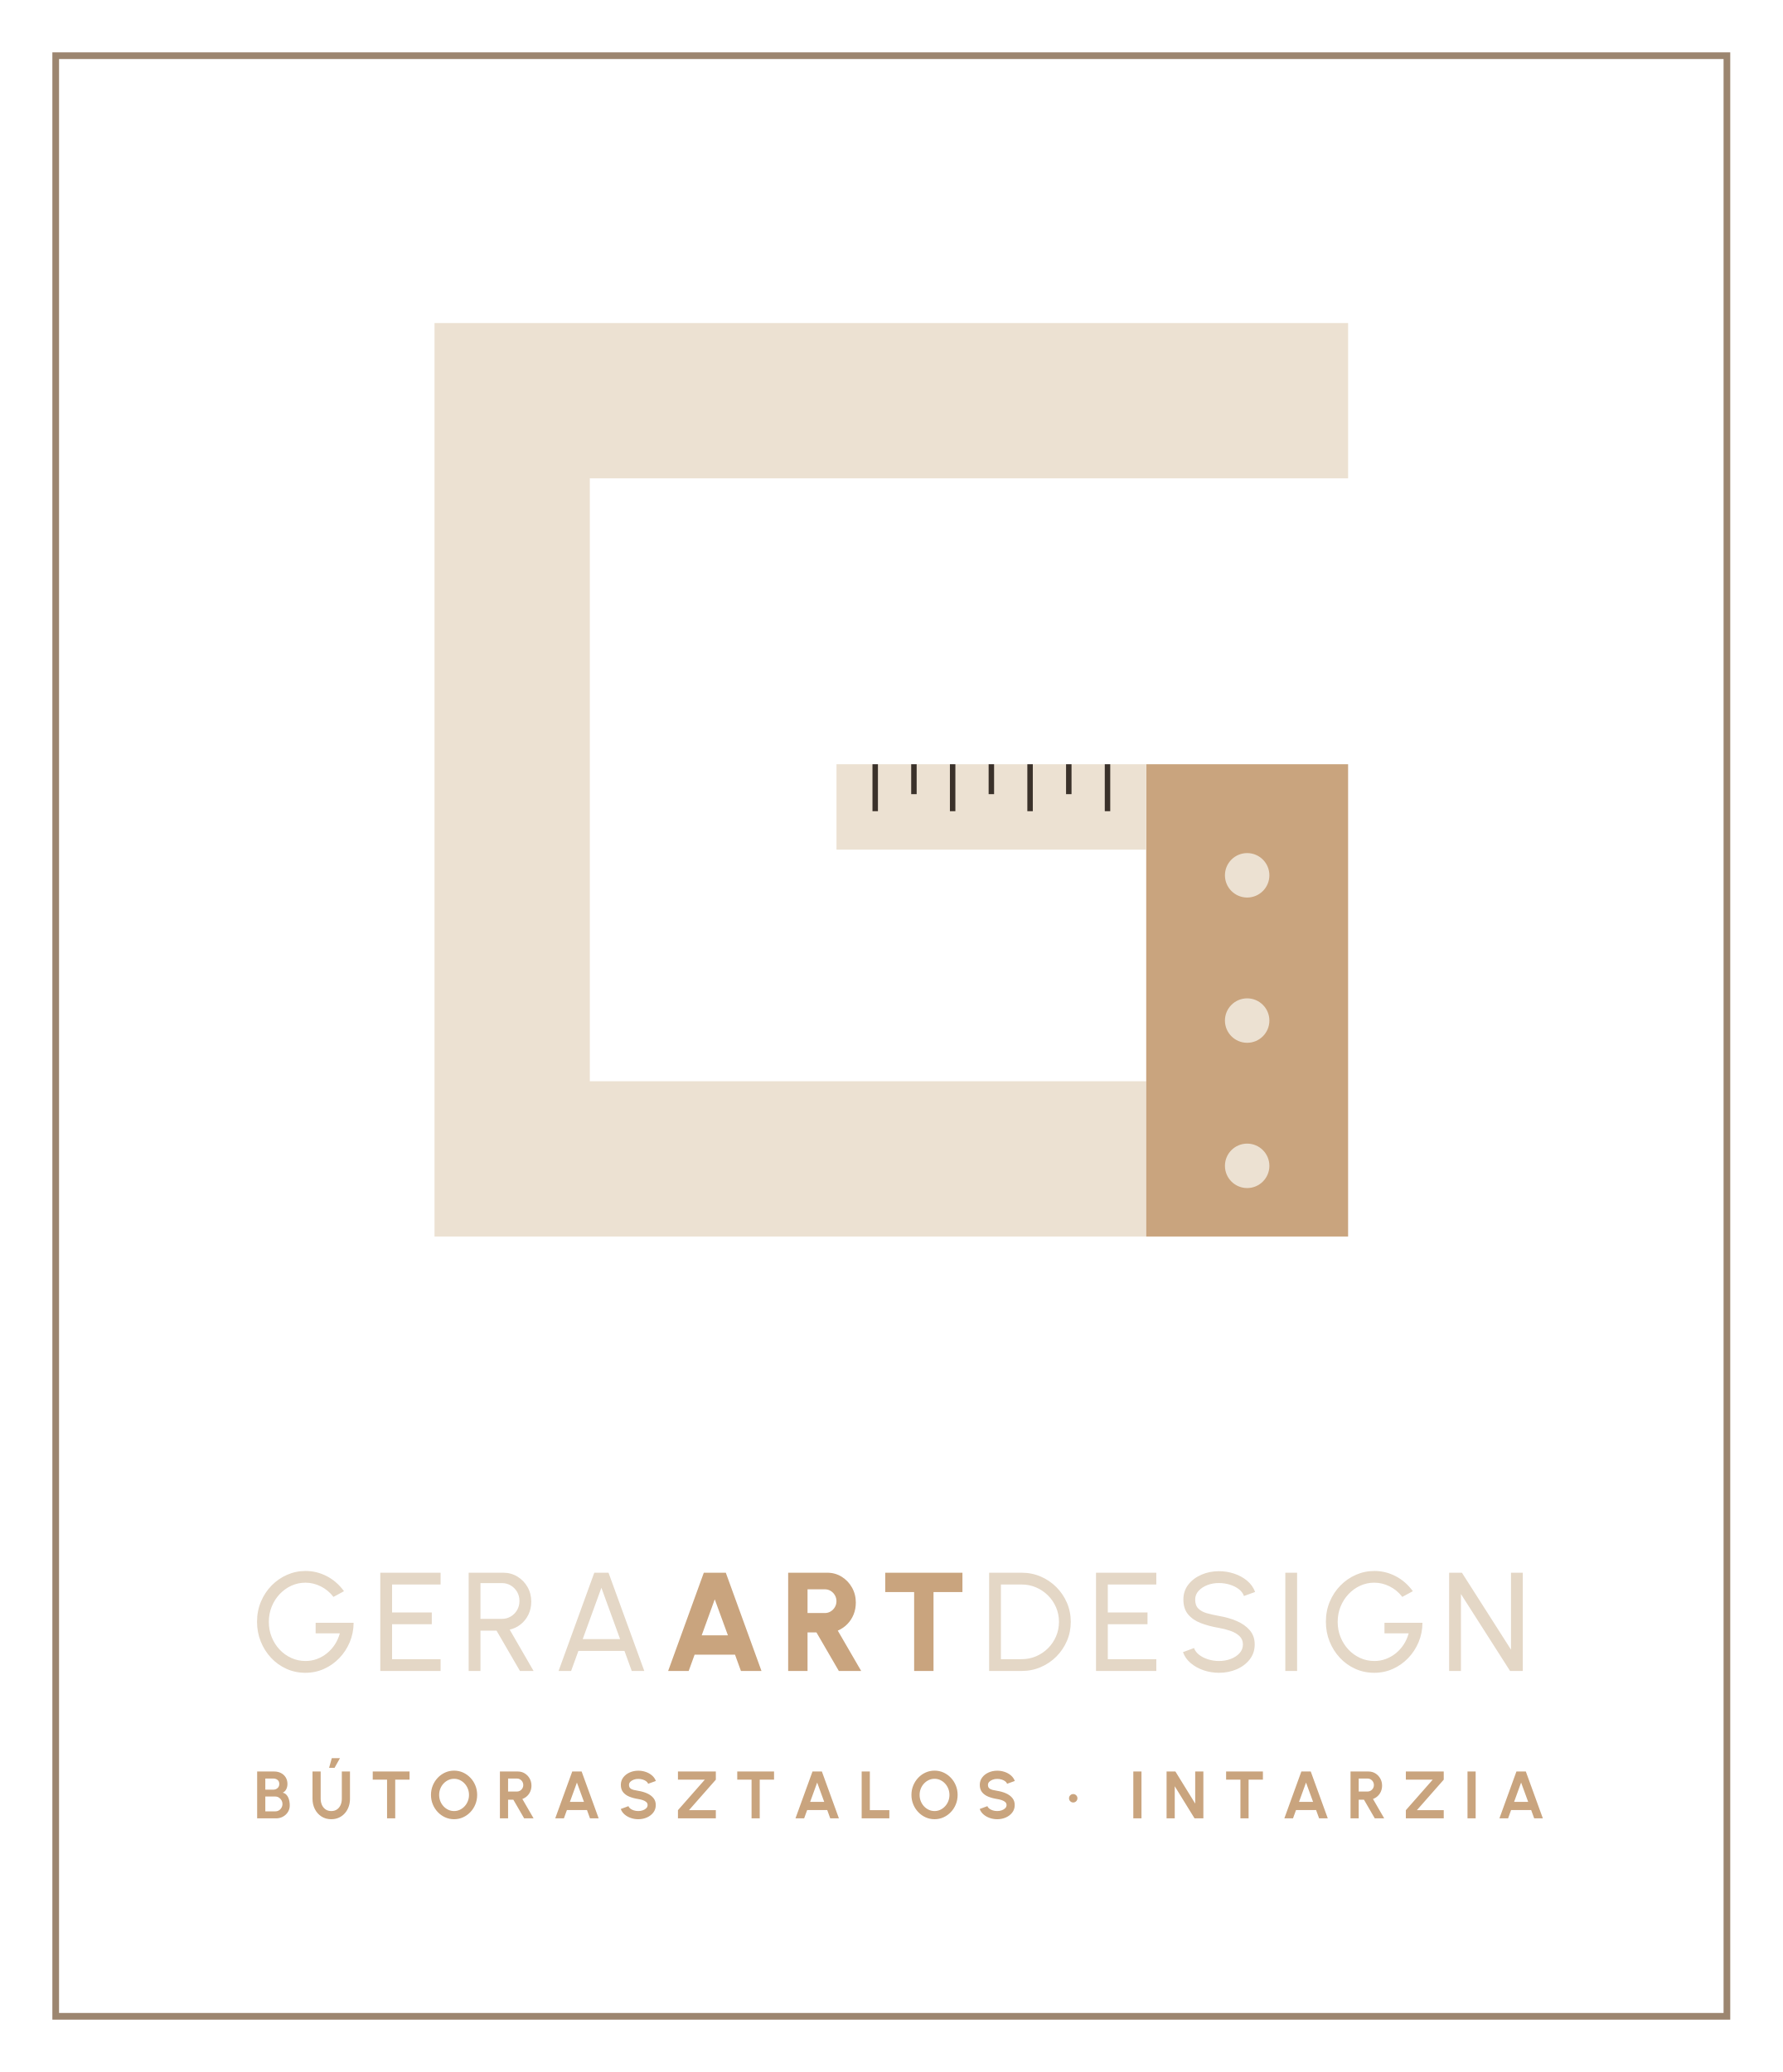
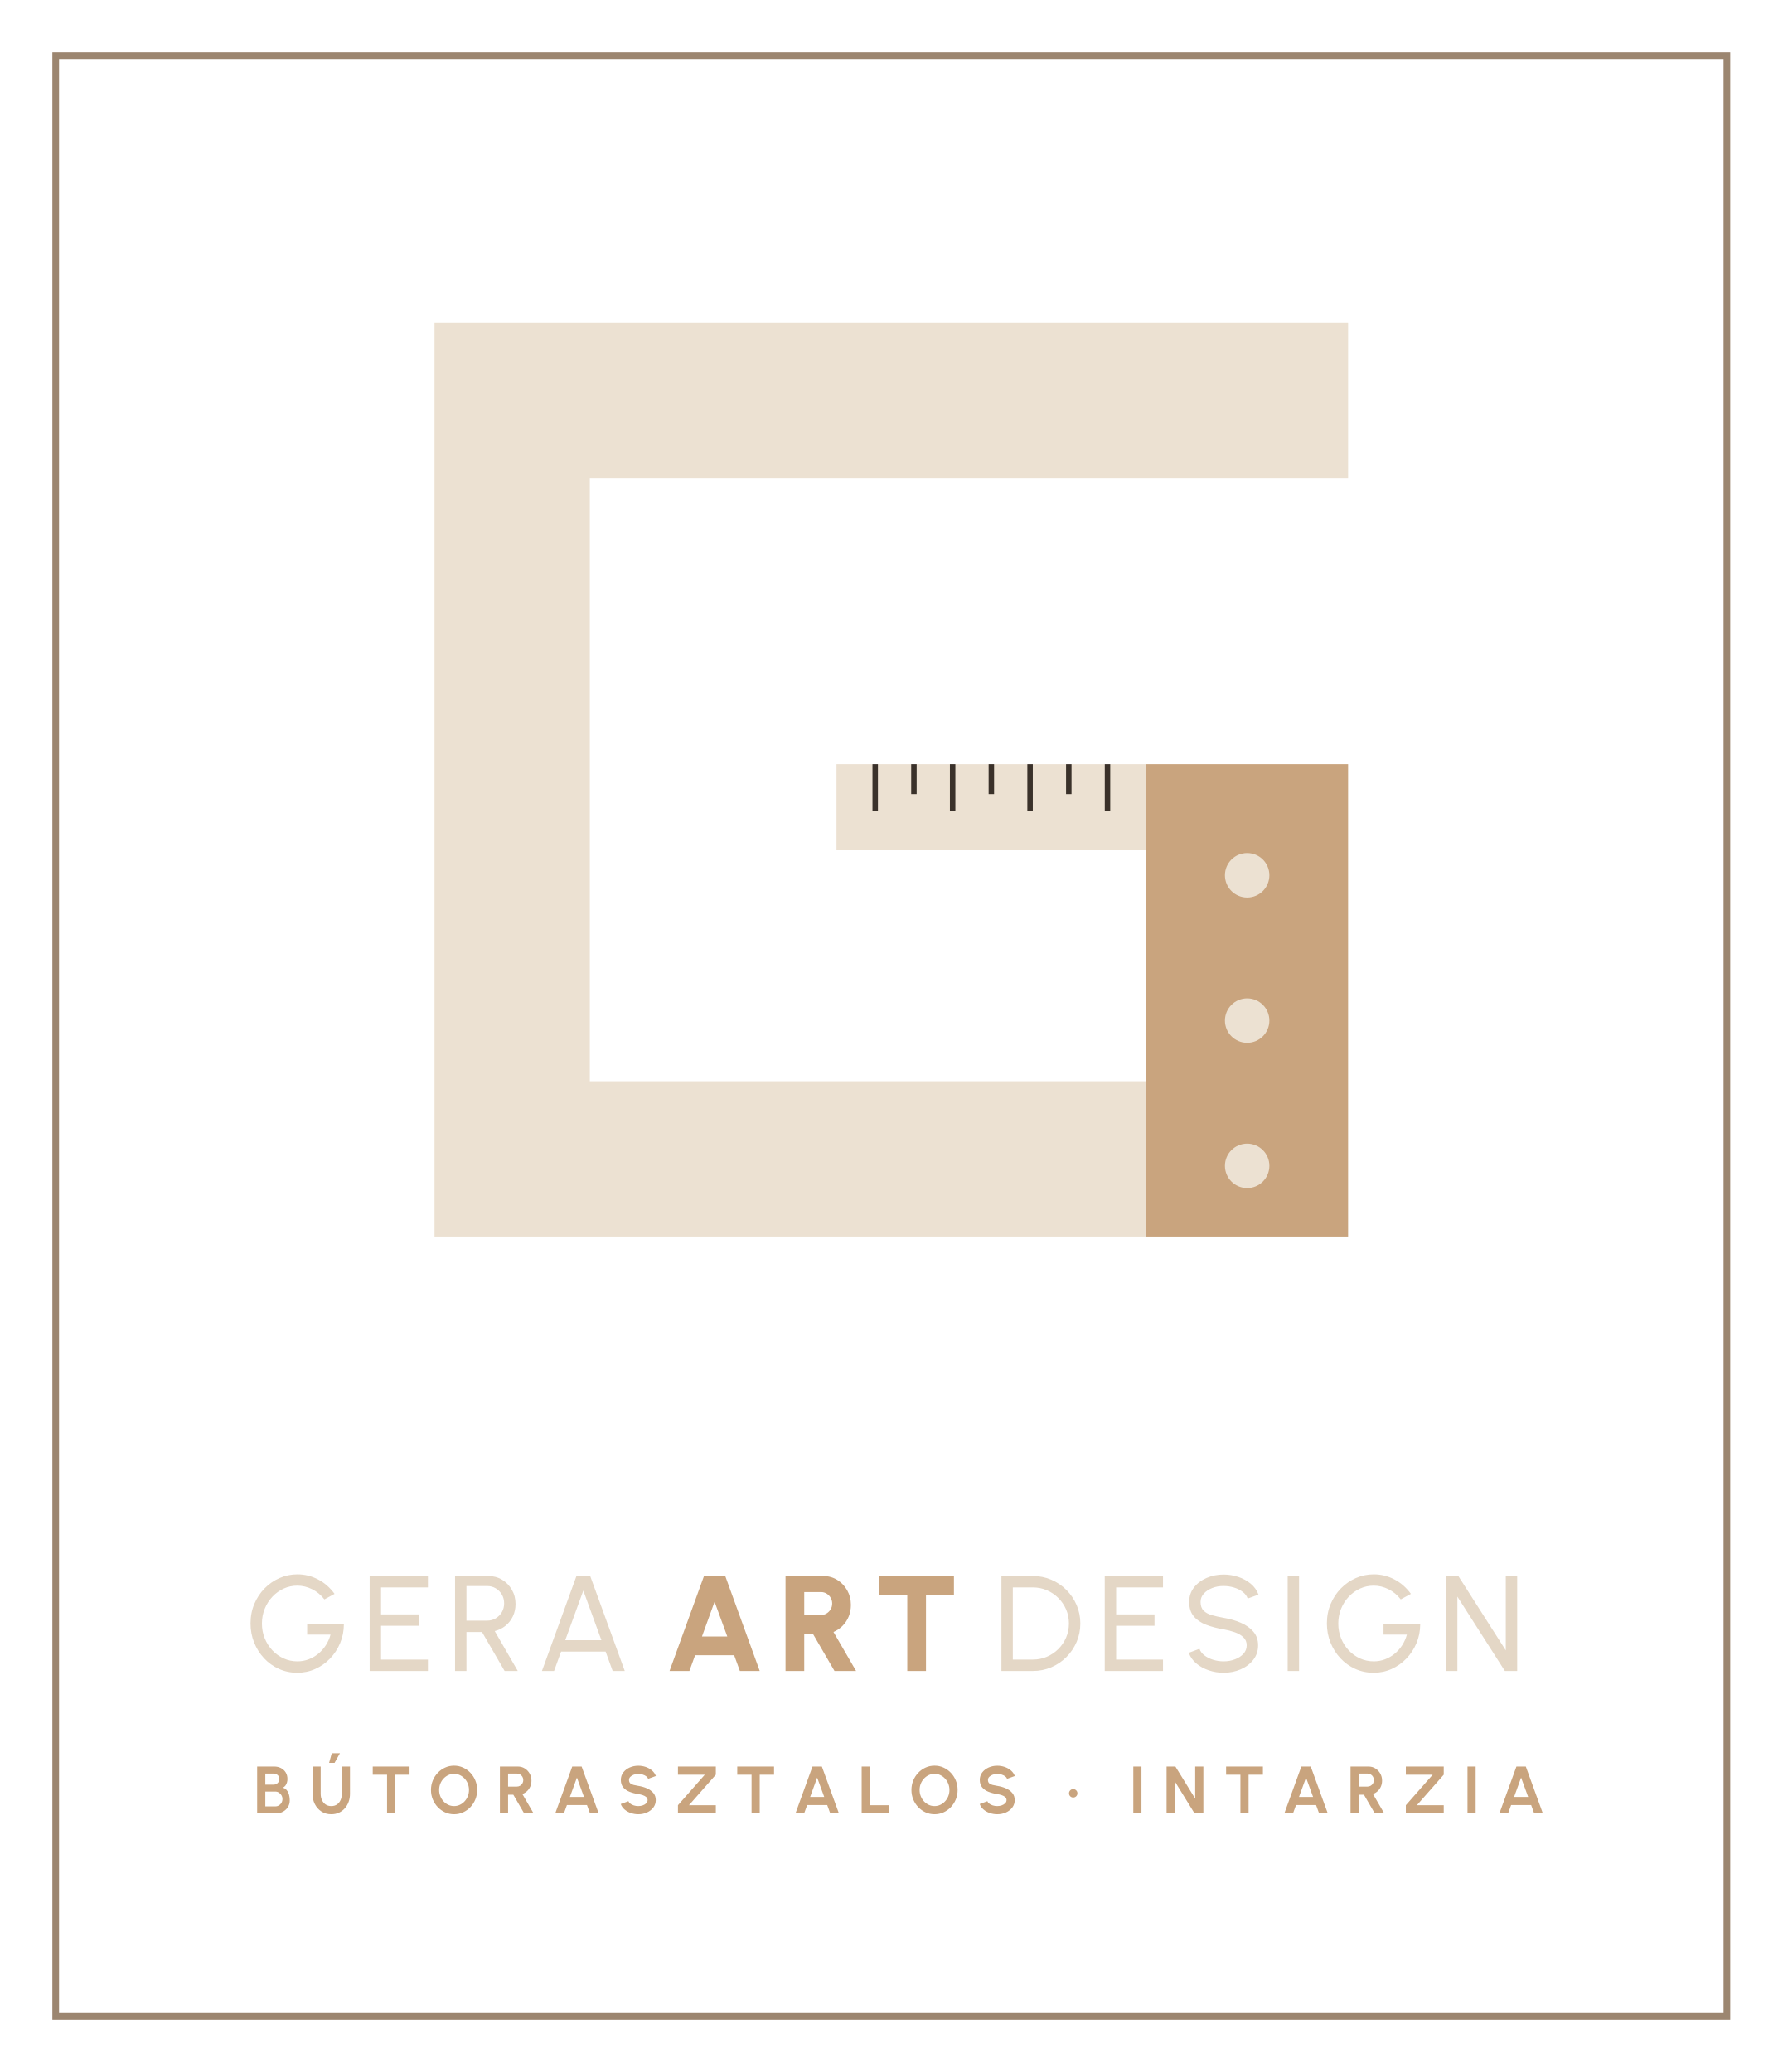
<svg xmlns="http://www.w3.org/2000/svg" viewBox="0 0 320 372" width="320" height="372">
  <rect x="10" y="10" width="300" height="352" fill="none" stroke="#9C8670" stroke-width="1.2" />
  <path d="M242 71.94H91.94V208.06H205.76" fill="none" stroke="#ECE1D2" stroke-width="27.88" />
  <rect x="205.76" y="137.21" width="36.24" height="84.79" fill="#C9A47E" />
  <circle cx="223.88" cy="157.15" r="3.99" fill="#ECE1D2" />
  <circle cx="223.88" cy="183.23" r="3.99" fill="#ECE1D2" />
  <circle cx="223.88" cy="209.31" r="3.99" fill="#ECE1D2" />
  <rect x="150.16" y="137.21" width="55.6" height="15.33" fill="#ECE1D2" />
  <path d="M157.11 137.21v8.43" stroke="#3A312A" stroke-width="0.98" />
  <path d="M164.06 137.21v5.37" stroke="#3A312A" stroke-width="0.98" />
  <path d="M171.01 137.21v8.43" stroke="#3A312A" stroke-width="0.98" />
  <path d="M177.96 137.21v5.37" stroke="#3A312A" stroke-width="0.98" />
  <path d="M184.91 137.21v8.43" stroke="#3A312A" stroke-width="0.98" />
  <path d="M191.86 137.21v5.37" stroke="#3A312A" stroke-width="0.98" />
  <path d="M198.81 137.21v8.43" stroke="#3A312A" stroke-width="0.98" />
-   <path d="M54.821 300.328Q53 300.328 51.419 299.615Q49.837 298.902 48.655 297.635Q47.473 296.369 46.808 294.711Q46.142 293.053 46.142 291.165Q46.142 289.22 46.84 287.557Q47.539 285.894 48.754 284.657Q49.969 283.42 51.538 282.734Q53.106 282.047 54.855 282.047Q56.851 282.047 58.655 282.977Q60.46 283.907 61.751 285.676L59.861 286.701Q58.895 285.457 57.565 284.803Q56.236 284.149 54.836 284.149Q53.496 284.149 52.307 284.691Q51.119 285.232 50.207 286.2Q49.296 287.167 48.777 288.443Q48.259 289.72 48.259 291.199Q48.259 292.651 48.773 293.923Q49.287 295.194 50.191 296.158Q51.095 297.122 52.291 297.666Q53.487 298.211 54.851 298.211Q55.929 298.211 56.908 297.845Q57.887 297.48 58.709 296.812Q59.531 296.143 60.119 295.236Q60.707 294.329 61.004 293.245H56.661V291.352H63.479Q63.466 293.205 62.783 294.831Q62.1 296.456 60.908 297.693Q59.716 298.93 58.16 299.629Q56.605 300.328 54.821 300.328ZM68.267 300.0V282.36H79.09V284.477H70.384V289.492H77.512V291.609H70.384V297.883H79.09V300.0ZM84.13 300.0V282.36H90.325Q91.742 282.36 92.883 283.055Q94.024 283.749 94.695 284.926Q95.366 286.102 95.366 287.555Q95.366 288.825 94.863 289.869Q94.36 290.913 93.484 291.616Q92.608 292.319 91.497 292.585L95.784 300.0H93.337L89.137 292.761H86.247V300.0ZM86.247 290.644H90.121Q90.978 290.644 91.69 290.22Q92.402 289.795 92.826 289.07Q93.249 288.346 93.249 287.434Q93.249 286.523 92.826 285.798Q92.402 285.073 91.69 284.649Q90.978 284.224 90.121 284.224H86.247ZM106.682 282.36H109.236L115.657 300.0H113.407L112.098 296.396H103.83L102.521 300.0H100.271ZM104.603 294.28H111.315L107.957 285.065Z" fill="#E4D7C6" />
-   <path d="M126.342 282.36H130.29L136.695 300.0H133.007L131.945 297.077H124.689L123.626 300.0H119.939ZM125.963 293.599H130.668L128.305 287.141ZM141.485 300.0V282.36H148.487Q149.93 282.36 151.096 283.084Q152.262 283.809 152.946 285.028Q153.63 286.247 153.63 287.717Q153.63 288.876 153.229 289.864Q152.829 290.853 152.097 291.594Q151.366 292.336 150.391 292.755L154.593 300.0H150.581L146.56 293.076H144.962V300.0ZM144.962 289.598H148.079Q148.647 289.598 149.117 289.31Q149.586 289.021 149.869 288.539Q150.153 288.057 150.153 287.468Q150.153 286.88 149.869 286.398Q149.586 285.915 149.117 285.627Q148.647 285.338 148.079 285.338H144.962ZM172.768 282.36V285.838H167.577V300.0H164.099V285.838H158.91V282.36Z" fill="#C9A47E" />
-   <path d="M177.558 300.0V282.36H183.394Q185.221 282.36 186.82 283.047Q188.419 283.734 189.63 284.95Q190.84 286.165 191.527 287.759Q192.214 289.353 192.214 291.18Q192.214 293.007 191.527 294.601Q190.84 296.195 189.63 297.411Q188.419 298.627 186.82 299.313Q185.221 300.0 183.394 300.0ZM179.675 297.883H183.394Q184.778 297.883 185.992 297.363Q187.206 296.842 188.13 295.921Q189.054 294.999 189.575 293.784Q190.097 292.569 190.097 291.18Q190.097 289.791 189.575 288.577Q189.054 287.364 188.126 286.441Q187.198 285.518 185.989 284.998Q184.78 284.477 183.394 284.477H179.675ZM196.747 300.0V282.36H207.571V284.477H198.864V289.492H205.992V291.609H198.864V297.883H207.571V300.0ZM218.822 300.328Q217.398 300.328 216.074 299.881Q214.749 299.435 213.76 298.603Q212.77 297.772 212.358 296.621L214.342 295.882Q214.593 296.591 215.277 297.113Q215.961 297.635 216.894 297.923Q217.827 298.211 218.822 298.211Q219.953 298.211 220.932 297.84Q221.912 297.468 222.515 296.802Q223.118 296.136 223.118 295.235Q223.118 294.321 222.491 293.73Q221.864 293.14 220.878 292.797Q219.892 292.454 218.822 292.27Q217.001 291.961 215.555 291.403Q214.11 290.845 213.271 289.832Q212.431 288.82 212.431 287.177Q212.431 285.631 213.322 284.488Q214.213 283.346 215.671 282.715Q217.129 282.085 218.822 282.085Q220.216 282.085 221.536 282.521Q222.856 282.957 223.861 283.789Q224.866 284.621 225.307 285.817L223.303 286.541Q223.052 285.822 222.368 285.301Q221.684 284.78 220.756 284.498Q219.829 284.216 218.822 284.216Q217.707 284.204 216.733 284.581Q215.758 284.959 215.153 285.625Q214.548 286.291 214.548 287.177Q214.548 288.232 215.112 288.794Q215.677 289.357 216.645 289.631Q217.613 289.904 218.822 290.122Q220.533 290.407 221.995 291.03Q223.457 291.654 224.346 292.689Q225.234 293.724 225.234 295.235Q225.234 296.771 224.345 297.919Q223.455 299.066 221.998 299.697Q220.541 300.328 218.822 300.328ZM230.729 300.0V282.36H232.846V300.0ZM246.691 300.328Q244.87 300.328 243.288 299.615Q241.707 298.902 240.525 297.635Q239.343 296.369 238.677 294.711Q238.012 293.053 238.012 291.165Q238.012 289.22 238.71 287.557Q239.409 285.894 240.624 284.657Q241.839 283.42 243.407 282.734Q244.976 282.047 246.725 282.047Q248.72 282.047 250.525 282.977Q252.33 283.907 253.621 285.676L251.73 286.701Q250.764 285.457 249.435 284.803Q248.106 284.149 246.705 284.149Q245.365 284.149 244.177 284.691Q242.988 285.232 242.077 286.2Q241.166 287.167 240.647 288.443Q240.128 289.72 240.128 291.199Q240.128 292.651 240.643 293.923Q241.157 295.194 242.061 296.158Q242.965 297.122 244.161 297.666Q245.357 298.211 246.72 298.211Q247.799 298.211 248.778 297.845Q249.756 297.48 250.579 296.812Q251.401 296.143 251.989 295.236Q252.577 294.329 252.874 293.245H248.53V291.352H255.349Q255.335 293.205 254.652 294.831Q253.969 296.456 252.777 297.693Q251.586 298.93 250.03 299.629Q248.474 300.328 246.691 300.328ZM260.137 300.0V282.36H262.431L271.242 296.175V282.36H273.359V300.0H271.075L262.254 286.185V300.0Z" fill="#E4D7C6" />
-   <path d="M46.163 326.46V318.049H49.227Q49.89 318.049 50.429 318.322Q50.968 318.595 51.285 319.102Q51.601 319.608 51.601 320.303Q51.601 320.609 51.51 320.921Q51.419 321.232 51.232 321.481Q51.045 321.73 50.751 321.849Q51.143 321.945 51.39 322.2Q51.637 322.455 51.774 322.792Q51.911 323.129 51.963 323.482Q52.015 323.834 52.015 324.137Q52.015 324.799 51.684 325.324Q51.353 325.849 50.797 326.154Q50.242 326.46 49.568 326.46ZM47.628 325.205H49.42Q49.776 325.205 50.067 325.029Q50.359 324.854 50.533 324.547Q50.707 324.24 50.707 323.851Q50.707 323.516 50.533 323.216Q50.359 322.916 50.067 322.73Q49.776 322.543 49.42 322.543H47.628ZM47.628 321.308H49.061Q49.503 321.308 49.82 321.031Q50.136 320.754 50.136 320.293Q50.136 319.807 49.82 319.559Q49.503 319.312 49.061 319.312H47.628ZM59.466 326.616Q58.457 326.616 57.699 326.123Q56.941 325.631 56.52 324.799Q56.099 323.966 56.099 322.951V318.049H57.565V322.951Q57.565 323.552 57.789 324.053Q58.012 324.553 58.438 324.851Q58.863 325.15 59.466 325.15Q60.08 325.15 60.502 324.852Q60.925 324.555 61.142 324.054Q61.36 323.554 61.36 322.951V318.049H62.826V322.951Q62.826 323.714 62.587 324.378Q62.348 325.042 61.903 325.546Q61.458 326.051 60.841 326.333Q60.223 326.616 59.466 326.616ZM59.079 317.388 59.559 315.658H61.025L60.057 317.388ZM73.518 318.049V319.515H70.947V326.46H69.481V319.515H66.912V318.049ZM81.51 326.616Q80.657 326.616 79.906 326.276Q79.155 325.937 78.585 325.336Q78.014 324.735 77.69 323.945Q77.365 323.155 77.365 322.254Q77.365 321.353 77.69 320.563Q78.014 319.773 78.585 319.173Q79.155 318.572 79.906 318.232Q80.657 317.893 81.51 317.893Q82.369 317.893 83.12 318.232Q83.871 318.572 84.442 319.173Q85.013 319.773 85.334 320.563Q85.655 321.353 85.655 322.254Q85.655 323.155 85.334 323.945Q85.013 324.735 84.442 325.336Q83.871 325.937 83.12 326.276Q82.369 326.616 81.51 326.616ZM81.51 325.15Q82.064 325.15 82.549 324.921Q83.033 324.693 83.403 324.294Q83.773 323.895 83.981 323.372Q84.19 322.848 84.19 322.254Q84.19 321.658 83.98 321.134Q83.771 320.609 83.401 320.212Q83.031 319.814 82.547 319.586Q82.062 319.359 81.51 319.359Q80.956 319.359 80.472 319.587Q79.987 319.816 79.617 320.215Q79.248 320.613 79.039 321.137Q78.831 321.661 78.831 322.254Q78.831 322.852 79.04 323.376Q79.25 323.899 79.62 324.298Q79.989 324.697 80.474 324.923Q80.958 325.15 81.51 325.15ZM89.74 326.46V318.049H92.965Q93.649 318.049 94.202 318.39Q94.754 318.731 95.078 319.307Q95.403 319.882 95.403 320.58Q95.403 321.148 95.197 321.628Q94.992 322.107 94.623 322.455Q94.253 322.803 93.769 322.981L95.785 326.46H94.093L92.151 323.114H91.206V326.46ZM91.206 321.648H92.799Q93.111 321.648 93.369 321.491Q93.627 321.334 93.782 321.07Q93.937 320.806 93.937 320.48Q93.937 320.154 93.782 319.889Q93.627 319.625 93.369 319.468Q93.111 319.312 92.799 319.312H91.206ZM102.724 318.049H104.41L107.466 326.46H105.911L105.37 324.97H101.767L101.226 326.46H99.671ZM102.304 323.504H104.831L103.563 320.035ZM114.581 326.616Q113.884 326.616 113.243 326.396Q112.602 326.176 112.121 325.764Q111.641 325.352 111.433 324.78L112.81 324.271Q112.895 324.514 113.153 324.713Q113.41 324.912 113.782 325.031Q114.154 325.15 114.581 325.15Q115.017 325.15 115.398 325.014Q115.78 324.879 116.016 324.637Q116.252 324.395 116.252 324.071Q116.252 323.741 116.006 323.526Q115.76 323.311 115.375 323.185Q114.991 323.058 114.581 322.994Q113.687 322.855 112.977 322.568Q112.268 322.28 111.858 321.767Q111.448 321.255 111.448 320.449Q111.448 319.683 111.884 319.111Q112.32 318.539 113.035 318.221Q113.75 317.904 114.581 317.904Q115.271 317.904 115.913 318.121Q116.555 318.339 117.039 318.753Q117.522 319.167 117.733 319.751L116.352 320.251Q116.266 320.005 116.009 319.808Q115.751 319.611 115.38 319.495Q115.009 319.379 114.581 319.379Q114.154 319.373 113.774 319.512Q113.394 319.65 113.154 319.892Q112.914 320.134 112.914 320.449Q112.914 320.849 113.139 321.054Q113.363 321.26 113.741 321.353Q114.118 321.446 114.581 321.521Q115.425 321.652 116.139 321.965Q116.853 322.278 117.286 322.798Q117.718 323.319 117.718 324.071Q117.718 324.835 117.284 325.407Q116.849 325.98 116.136 326.298Q115.423 326.616 114.581 326.616ZM121.7 326.46V324.994L126.522 319.515H121.7V318.049H128.5V319.515L123.678 324.994H128.5V326.46ZM138.951 318.049V319.515H136.38V326.46H134.914V319.515H132.345V318.049ZM145.852 318.049H147.537L150.593 326.46H149.038L148.497 324.97H144.894L144.353 326.46H142.798ZM145.431 323.504H147.958L146.691 320.035ZM154.68 326.46V318.049H156.146V324.994H159.646V326.46ZM167.759 326.616Q166.906 326.616 166.155 326.276Q165.404 325.937 164.833 325.336Q164.262 324.735 163.938 323.945Q163.613 323.155 163.613 322.254Q163.613 321.353 163.938 320.563Q164.262 319.773 164.833 319.173Q165.404 318.572 166.155 318.232Q166.906 317.893 167.759 317.893Q168.618 317.893 169.369 318.232Q170.119 318.572 170.69 319.173Q171.261 319.773 171.582 320.563Q171.904 321.353 171.904 322.254Q171.904 323.155 171.582 323.945Q171.261 324.735 170.69 325.336Q170.119 325.937 169.369 326.276Q168.618 326.616 167.759 326.616ZM167.759 325.15Q168.313 325.15 168.797 324.921Q169.282 324.693 169.651 324.294Q170.021 323.895 170.229 323.372Q170.438 322.848 170.438 322.254Q170.438 321.658 170.228 321.134Q170.019 320.609 169.649 320.212Q169.28 319.814 168.795 319.586Q168.311 319.359 167.759 319.359Q167.204 319.359 166.72 319.587Q166.235 319.816 165.866 320.215Q165.496 320.613 165.288 321.137Q165.079 321.661 165.079 322.254Q165.079 322.852 165.289 323.376Q165.498 323.899 165.868 324.298Q166.238 324.697 166.722 324.923Q167.206 325.15 167.759 325.15ZM179.016 326.616Q178.32 326.616 177.678 326.396Q177.037 326.176 176.557 325.764Q176.076 325.352 175.869 324.78L177.245 324.271Q177.33 324.514 177.588 324.713Q177.846 324.912 178.218 325.031Q178.59 325.15 179.016 325.15Q179.452 325.15 179.834 325.014Q180.215 324.879 180.451 324.637Q180.687 324.395 180.687 324.071Q180.687 323.741 180.441 323.526Q180.195 323.311 179.811 323.185Q179.426 323.058 179.016 322.994Q178.122 322.855 177.413 322.568Q176.704 322.28 176.293 321.767Q175.883 321.255 175.883 320.449Q175.883 319.683 176.319 319.111Q176.756 318.539 177.471 318.221Q178.186 317.904 179.016 317.904Q179.706 317.904 180.348 318.121Q180.991 318.339 181.474 318.753Q181.958 319.167 182.168 319.751L180.787 320.251Q180.702 320.005 180.444 319.808Q180.186 319.611 179.815 319.495Q179.444 319.379 179.016 319.379Q178.59 319.373 178.21 319.512Q177.829 319.65 177.589 319.892Q177.349 320.134 177.349 320.449Q177.349 320.849 177.574 321.054Q177.799 321.26 178.176 321.353Q178.554 321.446 179.016 321.521Q179.86 321.652 180.574 321.965Q181.289 322.278 181.721 322.798Q182.153 323.319 182.153 324.071Q182.153 324.835 181.719 325.407Q181.285 325.98 180.572 326.298Q179.858 326.616 179.016 326.616ZM192.654 323.609Q192.339 323.609 192.121 323.39Q191.902 323.171 191.902 322.853Q191.902 322.544 192.121 322.322Q192.339 322.101 192.654 322.101Q192.968 322.101 193.189 322.322Q193.41 322.544 193.41 322.853Q193.41 323.171 193.189 323.39Q192.968 323.609 192.654 323.609ZM203.443 326.46V318.049H204.908V326.46ZM209.414 326.46V318.049H210.999L214.552 323.811V318.049H216.018V326.46H214.435L210.88 320.698V326.46ZM226.707 318.049V319.515H224.136V326.46H222.67V319.515H220.101V318.049ZM233.608 318.049H235.294L238.35 326.46H236.794L236.253 324.97H232.651L232.109 326.46H230.554ZM233.187 323.504H235.714L234.447 320.035ZM242.437 326.46V318.049H245.661Q246.346 318.049 246.898 318.39Q247.45 318.731 247.775 319.307Q248.099 319.882 248.099 320.58Q248.099 321.148 247.893 321.628Q247.688 322.107 247.319 322.455Q246.95 322.803 246.466 322.981L248.481 326.46H246.789L244.847 323.114H243.902V326.46ZM243.902 321.648H245.495Q245.807 321.648 246.065 321.491Q246.323 321.334 246.478 321.07Q246.633 320.806 246.633 320.48Q246.633 320.154 246.478 319.889Q246.323 319.625 246.065 319.468Q245.807 319.312 245.495 319.312H243.902ZM252.367 326.46V324.994L257.189 319.515H252.367V318.049H259.167V319.515L254.345 324.994H259.167V326.46ZM263.433 326.46V318.049H264.898V326.46ZM272.217 318.049H273.903L276.959 326.46H275.404L274.863 324.97H271.26L270.719 326.46H269.164ZM271.797 323.504H274.324L273.056 320.035Z" fill="#C9A47E" />
+   <path d="M53.362 300.317Q51.602 300.317 50.074 299.628Q48.546 298.939 47.403 297.715Q46.261 296.491 45.617 294.889Q44.974 293.286 44.974 291.462Q44.974 289.582 45.649 287.975Q46.324 286.367 47.498 285.172Q48.673 283.977 50.189 283.314Q51.705 282.651 53.395 282.651Q55.323 282.651 57.067 283.549Q58.811 284.447 60.059 286.157L58.232 287.147Q57.298 285.945 56.014 285.314Q54.729 284.682 53.376 284.682Q52.081 284.682 50.932 285.205Q49.784 285.728 48.903 286.663Q48.022 287.598 47.521 288.832Q47.02 290.065 47.02 291.495Q47.02 292.898 47.517 294.127Q48.014 295.356 48.887 296.287Q49.761 297.218 50.917 297.745Q52.072 298.271 53.39 298.271Q54.433 298.271 55.378 297.918Q56.324 297.565 57.119 296.919Q57.914 296.273 58.482 295.396Q59.05 294.519 59.337 293.472H55.139V291.642H61.729Q61.716 293.433 61.056 295.004Q60.396 296.575 59.244 297.771Q58.092 298.966 56.589 299.641Q55.086 300.317 53.362 300.317ZM66.356 300.0V282.953H76.816V284.998H68.402V289.845H75.29V291.89H68.402V297.954H76.816V300.0ZM81.686 300.0V282.953H87.673Q89.043 282.953 90.145 283.624Q91.247 284.295 91.896 285.432Q92.545 286.569 92.545 287.974Q92.545 289.2 92.059 290.209Q91.573 291.218 90.726 291.897Q89.88 292.577 88.806 292.834L92.949 300.0H90.584L86.525 293.004H83.732V300.0ZM83.732 290.959H87.475Q88.304 290.959 88.992 290.548Q89.68 290.138 90.09 289.438Q90.499 288.737 90.499 287.856Q90.499 286.975 90.09 286.275Q89.68 285.575 88.992 285.164Q88.304 284.754 87.475 284.754H83.732ZM103.48 282.953H105.949L112.154 300.0H109.98L108.714 296.517H100.724L99.459 300.0H97.285ZM101.471 294.472H107.958L104.712 285.567Z" fill="#E4D7C6" />
+   <path d="M126.376 282.953H130.192L136.382 300.0H132.818L131.791 297.175H124.779L123.752 300.0H120.189ZM126.011 293.814H130.558L128.274 287.573ZM141.011 300.0V282.953H147.778Q149.173 282.953 150.3 283.653Q151.426 284.353 152.087 285.531Q152.748 286.709 152.748 288.13Q152.748 289.249 152.361 290.205Q151.974 291.16 151.267 291.877Q150.56 292.593 149.618 292.998L153.678 300.0H149.802L145.915 293.308H144.371V300.0ZM144.371 289.948H147.383Q147.932 289.948 148.386 289.669Q148.84 289.39 149.114 288.924Q149.388 288.458 149.388 287.889Q149.388 287.321 149.114 286.854Q148.84 286.388 148.386 286.11Q147.932 285.831 147.383 285.831H144.371ZM171.243 282.953V286.313H166.226V300.0H162.866V286.313H157.851V282.953Z" fill="#C9A47E" />
+   <path d="M179.769 300.0V282.953H185.409Q187.174 282.953 188.719 283.616Q190.265 284.28 191.435 285.455Q192.605 286.63 193.268 288.17Q193.932 289.711 193.932 291.476Q193.932 293.242 193.268 294.782Q192.605 296.323 191.435 297.498Q190.265 298.673 188.719 299.336Q187.174 300.0 185.409 300.0ZM181.814 297.954H185.409Q186.746 297.954 187.919 297.451Q189.093 296.948 189.985 296.058Q190.878 295.167 191.382 293.993Q191.886 292.819 191.886 291.476Q191.886 290.134 191.382 288.961Q190.878 287.788 189.981 286.896Q189.085 286.005 187.917 285.502Q186.749 284.998 185.409 284.998H181.814ZM198.314 300.0V282.953H208.773V284.998H200.359V289.845H207.248V291.89H200.359V297.954H208.773V300.0ZM219.647 300.317Q218.271 300.317 216.991 299.885Q215.711 299.454 214.755 298.65Q213.798 297.847 213.4 296.734L215.317 296.02Q215.559 296.705 216.221 297.21Q216.882 297.714 217.783 297.993Q218.685 298.271 219.647 298.271Q220.739 298.271 221.686 297.912Q222.633 297.553 223.216 296.91Q223.798 296.266 223.798 295.395Q223.798 294.512 223.192 293.941Q222.586 293.37 221.633 293.039Q220.681 292.707 219.647 292.529Q217.887 292.231 216.49 291.692Q215.093 291.152 214.282 290.174Q213.471 289.196 213.471 287.608Q213.471 286.113 214.332 285.009Q215.192 283.905 216.602 283.296Q218.011 282.686 219.647 282.686Q220.994 282.686 222.27 283.108Q223.546 283.529 224.517 284.334Q225.488 285.138 225.914 286.293L223.977 286.993Q223.735 286.298 223.074 285.795Q222.412 285.291 221.516 285.019Q220.619 284.746 219.647 284.746Q218.569 284.734 217.628 285.099Q216.686 285.464 216.101 286.108Q215.516 286.751 215.516 287.608Q215.516 288.627 216.062 289.171Q216.607 289.714 217.543 289.979Q218.478 290.244 219.647 290.454Q221.3 290.729 222.713 291.332Q224.126 291.934 224.985 292.934Q225.844 293.935 225.844 295.395Q225.844 296.88 224.984 297.989Q224.124 299.098 222.716 299.707Q221.308 300.317 219.647 300.317ZM231.154 300.0V282.953H233.199V300.0ZM246.579 300.317Q244.819 300.317 243.291 299.628Q241.763 298.939 240.621 297.715Q239.478 296.491 238.835 294.889Q238.192 293.286 238.192 291.462Q238.192 289.582 238.867 287.975Q239.542 286.367 240.716 285.172Q241.89 283.977 243.406 283.314Q244.922 282.651 246.612 282.651Q248.541 282.651 250.285 283.549Q252.029 284.447 253.276 286.157L251.45 287.147Q250.516 285.945 249.231 285.314Q247.947 284.682 246.594 284.682Q245.299 284.682 244.15 285.205Q243.001 285.728 242.121 286.663Q241.24 287.598 240.739 288.832Q240.237 290.065 240.237 291.495Q240.237 292.898 240.734 294.127Q241.231 295.356 242.105 296.287Q242.978 297.218 244.134 297.745Q245.29 298.271 246.608 298.271Q247.65 298.271 248.596 297.918Q249.542 297.565 250.337 296.919Q251.132 296.273 251.7 295.396Q252.268 294.519 252.555 293.472H248.357V291.642H254.947Q254.934 293.433 254.274 295.004Q253.613 296.575 252.462 297.771Q251.31 298.966 249.807 299.641Q248.303 300.317 246.579 300.317ZM259.574 300.0V282.953H261.791L270.306 296.304V282.953H272.352V300.0H270.144L261.619 286.649V300.0Z" fill="#E4D7C6" />
+   <path d="M46.163 325.571V317.16H49.227Q49.89 317.16 50.429 317.433Q50.968 317.706 51.285 318.213Q51.601 318.72 51.601 319.414Q51.601 319.72 51.51 320.032Q51.419 320.343 51.232 320.592Q51.045 320.841 50.751 320.96Q51.143 321.057 51.39 321.311Q51.637 321.566 51.774 321.903Q51.911 322.24 51.963 322.593Q52.015 322.945 52.015 323.249Q52.015 323.911 51.684 324.436Q51.353 324.96 50.797 325.266Q50.242 325.571 49.568 325.571ZM47.628 324.316H49.42Q49.776 324.316 50.067 324.141Q50.359 323.965 50.533 323.658Q50.707 323.352 50.707 322.962Q50.707 322.627 50.533 322.327Q50.359 322.028 50.067 321.841Q49.776 321.654 49.42 321.654H47.628ZM47.628 320.419H49.061Q49.503 320.419 49.82 320.142Q50.136 319.865 50.136 319.404Q50.136 318.918 49.82 318.671Q49.503 318.423 49.061 318.423H47.628ZM59.466 325.727Q58.457 325.727 57.699 325.234Q56.941 324.742 56.52 323.91Q56.099 323.078 56.099 322.062V317.16H57.565V322.062Q57.565 322.663 57.789 323.164Q58.012 323.664 58.438 323.963Q58.863 324.261 59.466 324.261Q60.08 324.261 60.502 323.963Q60.925 323.666 61.142 323.166Q61.36 322.665 61.36 322.062V317.16H62.826V322.062Q62.826 322.825 62.587 323.489Q62.348 324.153 61.903 324.658Q61.458 325.162 60.841 325.445Q60.223 325.727 59.466 325.727ZM59.079 316.5 59.559 314.769H61.025L60.057 316.5ZM73.518 317.16V318.626H70.947V325.571H69.481V318.626H66.912V317.16ZM81.51 325.727Q80.657 325.727 79.906 325.388Q79.155 325.048 78.585 324.447Q78.014 323.847 77.69 323.057Q77.365 322.267 77.365 321.366Q77.365 320.464 77.69 319.675Q78.014 318.885 78.585 318.284Q79.155 317.683 79.906 317.344Q80.657 317.004 81.51 317.004Q82.369 317.004 83.12 317.344Q83.871 317.683 84.442 318.284Q85.013 318.885 85.334 319.675Q85.655 320.464 85.655 321.366Q85.655 322.267 85.334 323.057Q85.013 323.847 84.442 324.447Q83.871 325.048 83.12 325.388Q82.369 325.727 81.51 325.727ZM81.51 324.261Q82.064 324.261 82.549 324.033Q83.033 323.804 83.403 323.405Q83.773 323.007 83.981 322.483Q84.19 321.959 84.19 321.366Q84.19 320.77 83.98 320.245Q83.771 319.72 83.401 319.323Q83.031 318.925 82.547 318.698Q82.062 318.47 81.51 318.47Q80.956 318.47 80.472 318.699Q79.987 318.927 79.617 319.326Q79.248 319.725 79.039 320.248Q78.831 320.772 78.831 321.366Q78.831 321.964 79.04 322.487Q79.25 323.011 79.62 323.409Q79.989 323.808 80.474 324.035Q80.958 324.261 81.51 324.261ZM89.74 325.571V317.16H92.965Q93.649 317.16 94.202 317.501Q94.754 317.843 95.078 318.418Q95.403 318.993 95.403 319.692Q95.403 320.26 95.197 320.739Q94.992 321.218 94.623 321.566Q94.253 321.914 93.769 322.092L95.785 325.571H94.093L92.151 322.225H91.206V325.571ZM91.206 320.759H92.799Q93.111 320.759 93.369 320.602Q93.627 320.446 93.782 320.181Q93.937 319.917 93.937 319.591Q93.937 319.265 93.782 319.001Q93.627 318.736 93.369 318.58Q93.111 318.423 92.799 318.423H91.206ZM102.724 317.16H104.41L107.466 325.571H105.911L105.37 324.081H101.767L101.226 325.571H99.671ZM102.304 322.615H104.831L103.563 319.146ZM114.581 325.727Q113.884 325.727 113.243 325.507Q112.602 325.287 112.121 324.875Q111.641 324.463 111.433 323.891L112.81 323.382Q112.895 323.626 113.153 323.825Q113.41 324.024 113.782 324.142Q114.154 324.261 114.581 324.261Q115.017 324.261 115.398 324.126Q115.78 323.99 116.016 323.748Q116.252 323.506 116.252 323.182Q116.252 322.852 116.006 322.637Q115.76 322.423 115.375 322.296Q114.991 322.17 114.581 322.105Q113.687 321.966 112.977 321.679Q112.268 321.391 111.858 320.879Q111.448 320.366 111.448 319.56Q111.448 318.794 111.884 318.222Q112.32 317.65 113.035 317.333Q113.75 317.015 114.581 317.015Q115.271 317.015 115.913 317.233Q116.555 317.451 117.039 317.864Q117.522 318.278 117.733 318.863L116.352 319.362Q116.266 319.116 116.009 318.919Q115.751 318.722 115.38 318.606Q115.009 318.49 114.581 318.49Q114.154 318.484 113.774 318.623Q113.394 318.762 113.154 319.004Q112.914 319.246 112.914 319.56Q112.914 319.96 113.139 320.165Q113.363 320.371 113.741 320.464Q114.118 320.558 114.581 320.633Q115.425 320.763 116.139 321.076Q116.853 321.389 117.286 321.909Q117.718 322.43 117.718 323.182Q117.718 323.946 117.284 324.519Q116.849 325.091 116.136 325.409Q115.423 325.727 114.581 325.727ZM121.7 325.571V324.105L126.522 318.626H121.7V317.16H128.5V318.626L123.678 324.105H128.5V325.571ZM138.951 317.16V318.626H136.38V325.571H134.914V318.626H132.345V317.16ZM145.852 317.16H147.537L150.593 325.571H149.038L148.497 324.081H144.894L144.353 325.571H142.798ZM145.431 322.615H147.958L146.691 319.146ZM154.68 325.571V317.16H156.146V324.105H159.646V325.571ZM167.759 325.727Q166.906 325.727 166.155 325.388Q165.404 325.048 164.833 324.447Q164.262 323.847 163.938 323.057Q163.613 322.267 163.613 321.366Q163.613 320.464 163.938 319.675Q164.262 318.885 164.833 318.284Q165.404 317.683 166.155 317.344Q166.906 317.004 167.759 317.004Q168.618 317.004 169.369 317.344Q170.119 317.683 170.69 318.284Q171.261 318.885 171.582 319.675Q171.904 320.464 171.904 321.366Q171.904 322.267 171.582 323.057Q171.261 323.847 170.69 324.447Q170.119 325.048 169.369 325.388Q168.618 325.727 167.759 325.727ZM167.759 324.261Q168.313 324.261 168.797 324.033Q169.282 323.804 169.651 323.405Q170.021 323.007 170.229 322.483Q170.438 321.959 170.438 321.366Q170.438 320.77 170.228 320.245Q170.019 319.72 169.649 319.323Q169.28 318.925 168.795 318.698Q168.311 318.47 167.759 318.47Q167.204 318.47 166.72 318.699Q166.235 318.927 165.866 319.326Q165.496 319.725 165.288 320.248Q165.079 320.772 165.079 321.366Q165.079 321.964 165.289 322.487Q165.498 323.011 165.868 323.409Q166.238 323.808 166.722 324.035Q167.206 324.261 167.759 324.261ZM179.016 325.727Q178.32 325.727 177.678 325.507Q177.037 325.287 176.557 324.875Q176.076 324.463 175.869 323.891L177.245 323.382Q177.33 323.626 177.588 323.825Q177.846 324.024 178.218 324.142Q178.59 324.261 179.016 324.261Q179.452 324.261 179.834 324.126Q180.215 323.99 180.451 323.748Q180.687 323.506 180.687 323.182Q180.687 322.852 180.441 322.637Q180.195 322.423 179.811 322.296Q179.426 322.17 179.016 322.105Q178.122 321.966 177.413 321.679Q176.704 321.391 176.293 320.879Q175.883 320.366 175.883 319.56Q175.883 318.794 176.319 318.222Q176.756 317.65 177.471 317.333Q178.186 317.015 179.016 317.015Q179.706 317.015 180.348 317.233Q180.991 317.451 181.474 317.864Q181.958 318.278 182.168 318.863L180.787 319.362Q180.702 319.116 180.444 318.919Q180.186 318.722 179.815 318.606Q179.444 318.49 179.016 318.49Q178.59 318.484 178.21 318.623Q177.829 318.762 177.589 319.004Q177.349 319.246 177.349 319.56Q177.349 319.96 177.574 320.165Q177.799 320.371 178.176 320.464Q178.554 320.558 179.016 320.633Q179.86 320.763 180.574 321.076Q181.289 321.389 181.721 321.909Q182.153 322.43 182.153 323.182Q182.153 323.946 181.719 324.519Q181.285 325.091 180.572 325.409Q179.858 325.727 179.016 325.727ZM192.654 322.72Q192.339 322.72 192.121 322.501Q191.902 322.282 191.902 321.964Q191.902 321.655 192.121 321.434Q192.339 321.212 192.654 321.212Q192.968 321.212 193.189 321.434Q193.41 321.655 193.41 321.964Q193.41 322.282 193.189 322.501Q192.968 322.72 192.654 322.72ZM203.443 325.571V317.16H204.908V325.571ZM209.414 325.571V317.16H210.999L214.552 322.922V317.16H216.018V325.571H214.435L210.88 319.809V325.571ZM226.707 317.16V318.626H224.136V325.571H222.67V318.626H220.101V317.16ZM233.608 317.16H235.294L238.35 325.571H236.794L236.253 324.081H232.651L232.109 325.571H230.554ZM233.187 322.615H235.714L234.447 319.146ZM242.437 325.571V317.16H245.661Q246.346 317.16 246.898 317.501Q247.45 317.843 247.775 318.418Q248.099 318.993 248.099 319.692Q248.099 320.26 247.893 320.739Q247.688 321.218 247.319 321.566Q246.95 321.914 246.466 322.092L248.481 325.571H246.789L244.847 322.225H243.902V325.571ZM243.902 320.759H245.495Q245.807 320.759 246.065 320.602Q246.323 320.446 246.478 320.181Q246.633 319.917 246.633 319.591Q246.633 319.265 246.478 319.001Q246.323 318.736 246.065 318.58Q245.807 318.423 245.495 318.423H243.902ZM252.367 325.571V324.105L257.189 318.626H252.367V317.16H259.167V318.626L254.345 324.105H259.167V325.571ZM263.433 325.571V317.16H264.898V325.571ZM272.217 317.16H273.903L276.959 325.571H275.404L274.863 324.081H271.26L270.719 325.571H269.164ZM271.797 322.615H274.324L273.056 319.146Z" fill="#C9A47E" />
</svg>
